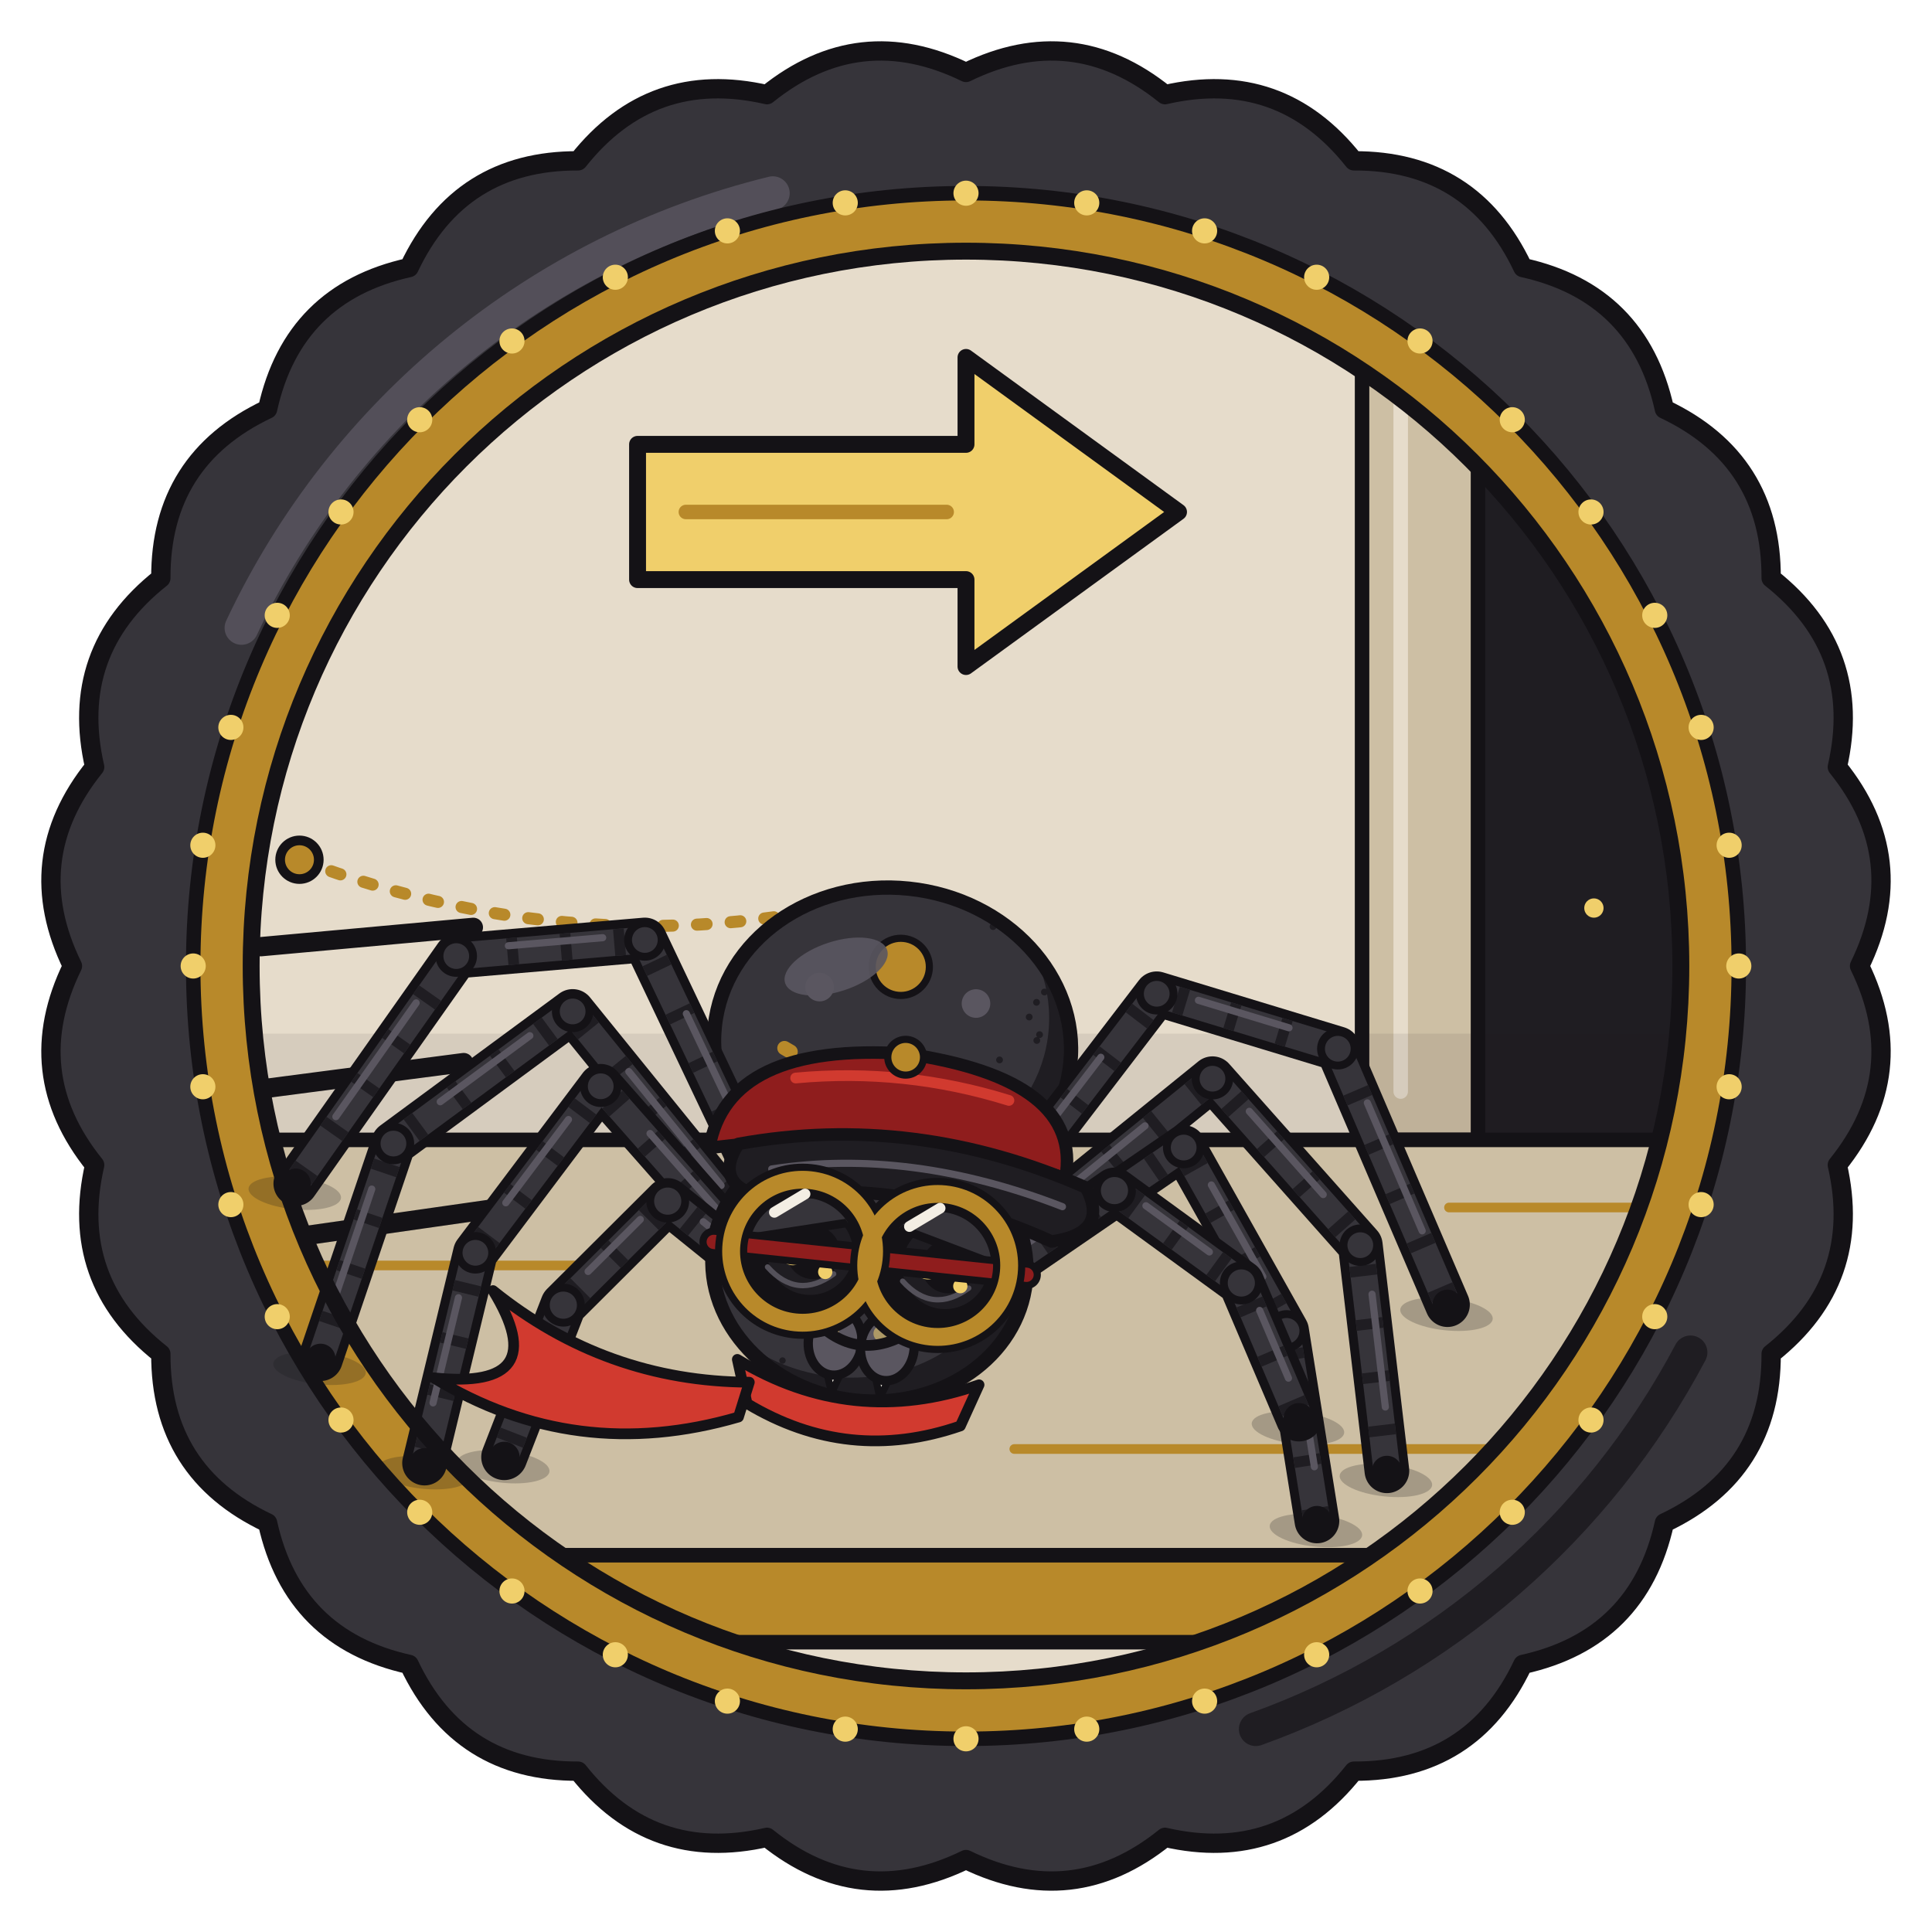
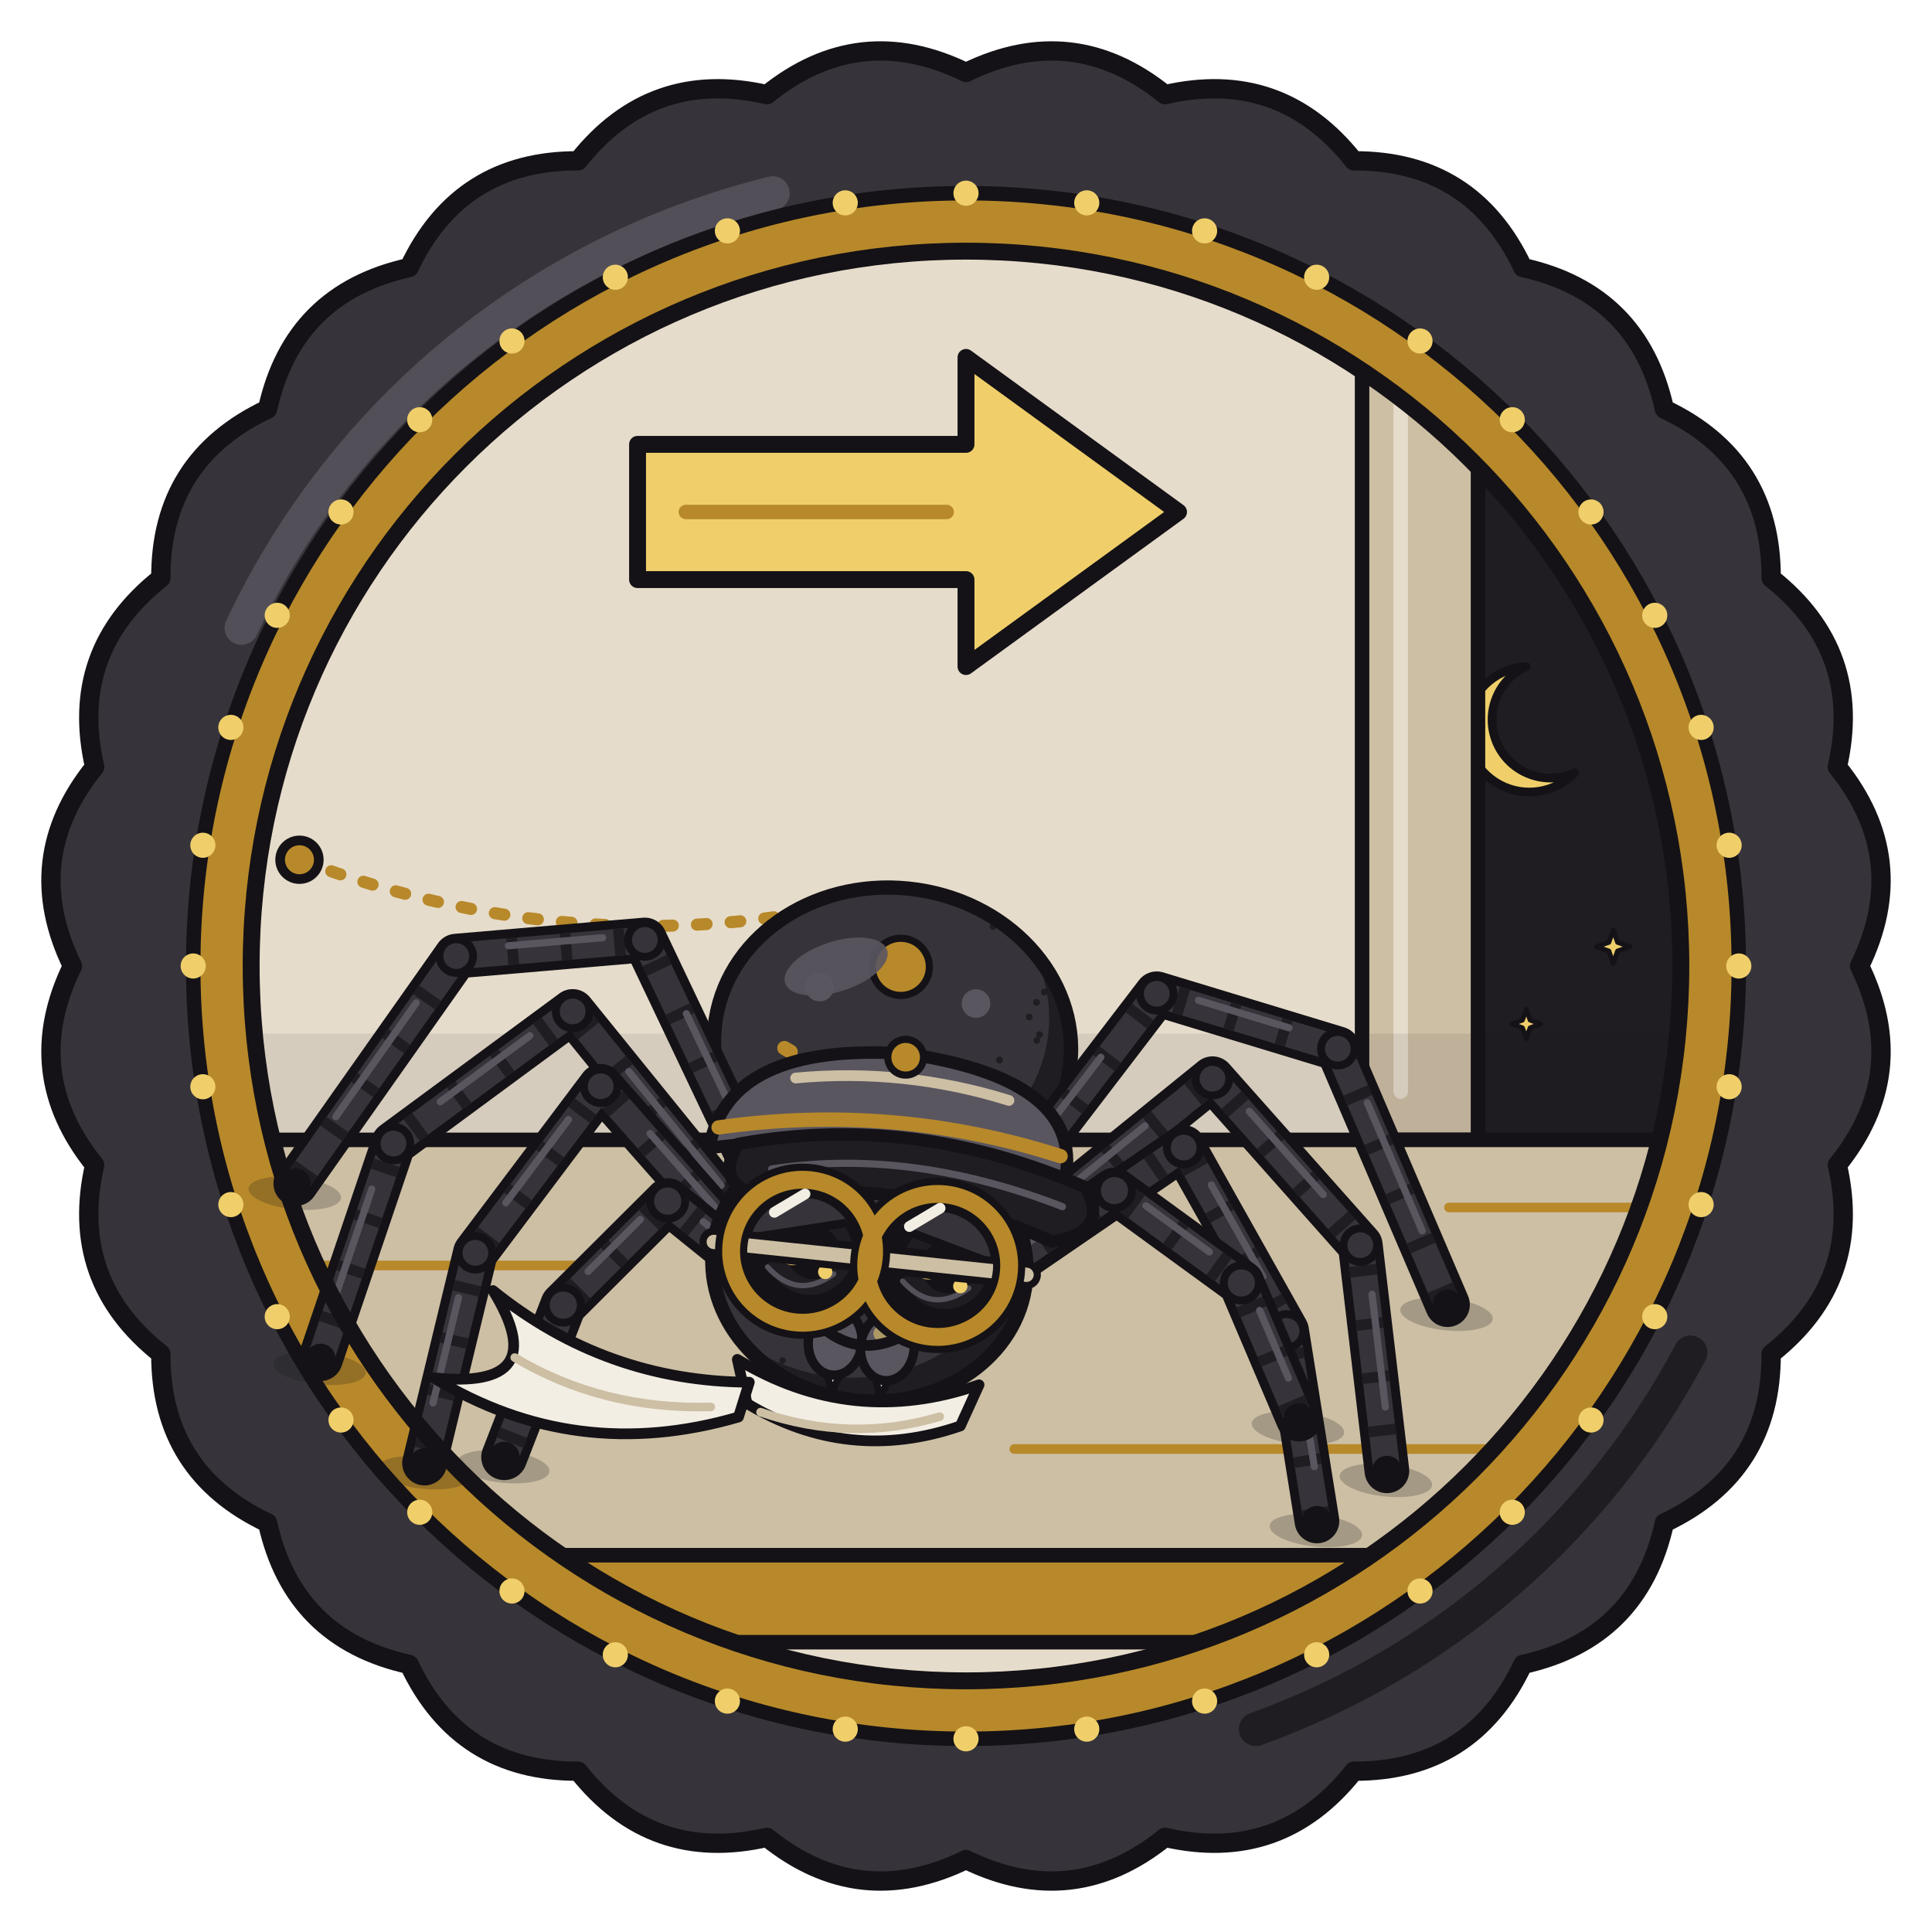
<svg xmlns="http://www.w3.org/2000/svg" viewBox="0 0 400 400" role="img" aria-labelledby="role-wheelman-title">
  <path d="M200 15 Q222.1 4.2 241.2 19.6 Q265.1 14.1 280.3 33.3 Q304.8 33.2 315.3 55.4 Q339.3 60.7 344.6 84.7 Q366.8 95.2 366.7 119.7 Q385.9 134.9 380.4 158.8 Q395.8 177.9 385 200 Q395.8 222.1 380.4 241.2 Q385.9 265.1 366.7 280.3 Q366.8 304.8 344.6 315.3 Q339.3 339.3 315.3 344.6 Q304.8 366.8 280.3 366.7 Q265.1 385.9 241.2 380.4 Q222.1 395.8 200 385 Q177.9 395.8 158.8 380.4 Q134.9 385.9 119.7 366.7 Q95.2 366.8 84.7 344.6 Q60.7 339.3 55.4 315.3 Q33.2 304.8 33.3 280.3 Q14.1 265.1 19.6 241.2 Q4.2 222.1 15 200 Q4.2 177.9 19.6 158.8 Q14.1 134.9 33.3 119.7 Q33.2 95.2 55.4 84.7 Q60.7 60.7 84.7 55.4 Q95.2 33.2 119.7 33.3 Q134.9 14.1 158.8 19.6 Q177.9 4.2 200 15Z" fill="#36343a" stroke="#141216" stroke-width="4" stroke-linecap="round" stroke-linejoin="round" />
  <path d="M50 130 A 165 165 0 0 1 160 40" fill="none" stroke="#5a5660" stroke-width="7" stroke-linecap="round" stroke-linejoin="round" opacity="0.8" />
  <path d="M350 280 A 165 165 0 0 1 260 358" fill="none" stroke="#1f1d22" stroke-width="7" stroke-linecap="round" stroke-linejoin="round" />
  <circle cx="200" cy="200" r="160" fill="#b8892a" stroke="#141216" stroke-width="3" />
  <circle cx="360" cy="200" r="2.6" fill="#f0cf6b" />
  <circle cx="358" cy="225" r="2.6" fill="#f0cf6b" />
  <circle cx="352.2" cy="249.4" r="2.6" fill="#f0cf6b" />
  <circle cx="342.6" cy="272.6" r="2.6" fill="#f0cf6b" />
  <circle cx="329.4" cy="294" r="2.6" fill="#f0cf6b" />
  <circle cx="313.1" cy="313.1" r="2.6" fill="#f0cf6b" />
  <circle cx="294" cy="329.4" r="2.6" fill="#f0cf6b" />
  <circle cx="272.6" cy="342.6" r="2.6" fill="#f0cf6b" />
  <circle cx="249.4" cy="352.2" r="2.6" fill="#f0cf6b" />
  <circle cx="225" cy="358" r="2.6" fill="#f0cf6b" />
  <circle cx="200" cy="360" r="2.6" fill="#f0cf6b" />
  <circle cx="175" cy="358" r="2.6" fill="#f0cf6b" />
  <circle cx="150.6" cy="352.2" r="2.6" fill="#f0cf6b" />
  <circle cx="127.4" cy="342.6" r="2.6" fill="#f0cf6b" />
  <circle cx="106" cy="329.4" r="2.6" fill="#f0cf6b" />
  <circle cx="86.9" cy="313.1" r="2.6" fill="#f0cf6b" />
  <circle cx="70.6" cy="294" r="2.6" fill="#f0cf6b" />
  <circle cx="57.4" cy="272.6" r="2.6" fill="#f0cf6b" />
  <circle cx="47.8" cy="249.4" r="2.6" fill="#f0cf6b" />
  <circle cx="42" cy="225" r="2.6" fill="#f0cf6b" />
  <circle cx="40" cy="200" r="2.6" fill="#f0cf6b" />
  <circle cx="42" cy="175" r="2.6" fill="#f0cf6b" />
  <circle cx="47.8" cy="150.6" r="2.6" fill="#f0cf6b" />
  <circle cx="57.4" cy="127.4" r="2.6" fill="#f0cf6b" />
  <circle cx="70.6" cy="106" r="2.6" fill="#f0cf6b" />
  <circle cx="86.9" cy="86.9" r="2.6" fill="#f0cf6b" />
  <circle cx="106" cy="70.6" r="2.6" fill="#f0cf6b" />
  <circle cx="127.4" cy="57.4" r="2.6" fill="#f0cf6b" />
  <circle cx="150.6" cy="47.8" r="2.6" fill="#f0cf6b" />
  <circle cx="175" cy="42" r="2.6" fill="#f0cf6b" />
  <circle cx="200" cy="40" r="2.6" fill="#f0cf6b" />
  <circle cx="225" cy="42" r="2.6" fill="#f0cf6b" />
  <circle cx="249.4" cy="47.8" r="2.6" fill="#f0cf6b" />
  <circle cx="272.6" cy="57.4" r="2.6" fill="#f0cf6b" />
  <circle cx="294" cy="70.6" r="2.6" fill="#f0cf6b" />
  <circle cx="313.1" cy="86.9" r="2.6" fill="#f0cf6b" />
  <circle cx="329.4" cy="106" r="2.6" fill="#f0cf6b" />
  <circle cx="342.6" cy="127.4" r="2.6" fill="#f0cf6b" />
  <circle cx="352.2" cy="150.6" r="2.6" fill="#f0cf6b" />
  <circle cx="358" cy="175" r="2.6" fill="#f0cf6b" />
  <clipPath id="rl-wheel-med0">
    <circle cx="200" cy="200" r="148" fill="#000" />
  </clipPath>
  <circle cx="200" cy="200" r="148" fill="#e6dccb" stroke="#141216" stroke-width="3" />
  <g clip-path="url(#rl-wheel-med0)">
    <path d="M306 20 H380 V236 H306 Z" fill="#1f1d22" />
-     <circle cx="326" cy="70" r="2" fill="#f0cf6b" />
-     <circle cx="352" cy="130" r="2" fill="#f0cf6b" />
-     <circle cx="330" cy="188" r="2" fill="#f0cf6b" />
-     <circle cx="362" cy="212" r="2" fill="#f0cf6b" />
-     <circle cx="344" cy="100" r="2" fill="#f0cf6b" />
-     <path d="M338 44 a16 16 0 1 0 12 26 a12 12 0 1 1 -12 -26 Z" fill="#f0cf6b" stroke="#141216" stroke-width="2" stroke-linecap="round" stroke-linejoin="round" />
+     <path d="M316 138 a13 13 0 1 0 10 22 a10 10 0 1 1 -10 -22 Z" fill="#f0cf6b" stroke="#141216" stroke-width="1.8" stroke-linecap="round" stroke-linejoin="round" />
+     <path d="M322 107.5L323.2 110.8L326.5 112L323.2 113.2L322 116.5L320.8 113.2L317.5 112L320.8 110.8Z" fill="#f0cf6b" stroke="#141216" stroke-width="1.1" stroke-linecap="round" stroke-linejoin="round" />
+     <path d="M334 192.5L334.9 195.1L337.5 196L334.9 196.9L334 199.5L333.1 196.9L330.5 196L333.1 195.1Z" fill="#f0cf6b" stroke="#141216" stroke-width="1" stroke-linecap="round" stroke-linejoin="round" />
+     <path d="M316 209L316.8 211.2L319 212L316.8 212.8L316 215L315.2 212.8L313 212L315.2 211.2Z" fill="#f0cf6b" stroke="#141216" stroke-width="1" stroke-linecap="round" stroke-linejoin="round" />
    <path d="M282 20 H306 V236 H282 Z" fill="#cdbfa4" stroke="#141216" stroke-width="3" stroke-linecap="round" stroke-linejoin="round" />
    <path d="M290 30 V226" fill="none" stroke="#e6dccb" stroke-width="3" stroke-linecap="round" stroke-linejoin="round" />
    <path d="M20 214 H380 V236 H20 Z" fill="#141216" opacity="0.08" />
    <path d="M20 236 H380 V322 H20 Z" fill="#cdbfa4" stroke="#141216" stroke-width="3" stroke-linecap="round" stroke-linejoin="round" />
    <path d="M44 262 L130 262" stroke="#b8892a" stroke-width="2" stroke-linecap="round" />
    <path d="M210 300 L330 300" stroke="#b8892a" stroke-width="2" stroke-linecap="round" />
    <path d="M300 250 L370 250" stroke="#b8892a" stroke-width="2" stroke-linecap="round" />
    <path d="M20 322 H380 V340 H20 Z" fill="#b8892a" stroke="#141216" stroke-width="3" stroke-linecap="round" stroke-linejoin="round" />
    <path d="M132 92 H200 V74 L244 106 L200 138 V120 H132 Z" fill="#f0cf6b" stroke="#141216" stroke-width="3.5" stroke-linecap="round" stroke-linejoin="round" />
    <path d="M142 106 H196" fill="none" stroke="#b8892a" stroke-width="3" stroke-linecap="round" stroke-linejoin="round" />
-     <path d="M54 196 L98 192" stroke="#141216" stroke-width="4" stroke-linecap="round" />
-     <path d="M50 226 L96 220" stroke="#141216" stroke-width="4" stroke-linecap="round" />
-     <path d="M62 256 L104 250" stroke="#141216" stroke-width="4" stroke-linecap="round" />
    <path d="M62 178 Q125.1 202 188.2 184" fill="none" stroke="#b8892a" stroke-width="2.5" stroke-linecap="round" stroke-linejoin="round" stroke-dasharray="2 5" />
    <circle cx="62" cy="178" r="4" fill="#b8892a" stroke="#141216" stroke-width="2" />
  </g>
  <g transform="translate(180 262) rotate(6) scale(0.74 0.74)">
    <ellipse cx="124" cy="32.7" rx="13" ry="4.5" fill="#141216" opacity="0.22" />
    <ellipse cx="132" cy="60.7" rx="13" ry="4.5" fill="#141216" opacity="0.22" />
    <ellipse cx="150" cy="44.7" rx="13" ry="4.5" fill="#141216" opacity="0.22" />
    <ellipse cx="162" cy="-3.3" rx="13" ry="4.5" fill="#141216" opacity="0.22" />
    <ellipse cx="-96" cy="66.7" rx="13" ry="4.5" fill="#141216" opacity="0.22" />
    <ellipse cx="-118" cy="70.7" rx="13" ry="4.5" fill="#141216" opacity="0.22" />
    <ellipse cx="-150" cy="44.7" rx="13" ry="4.5" fill="#141216" opacity="0.22" />
    <ellipse cx="-162" cy="-3.3" rx="13" ry="4.5" fill="#141216" opacity="0.22" />
    <g transform="rotate(0 0 -62)">
      <clipPath id="rl-wheel-c1">
        <ellipse cx="0" cy="-62" rx="50" ry="44" fill="#000" />
      </clipPath>
      <ellipse cx="0" cy="-62" rx="50" ry="44" fill="#1f1d22" />
      <g clip-path="url(#rl-wheel-c1)">
        <ellipse cx="-8" cy="-69.9" rx="51" ry="44.9" fill="#36343a" />
        <path d="M23.9 -36.9h0M36 -48.1h0M24.5 -97.9h0M5 -29.3h0M-25.9 -30.8h0M30.2 -61h0M40 -67.5h0M40.6 -69.2h0M37.2 -73.8h0M19.5 -35.4h0M-27.3 -31.3h0M-28.1 -30.4h0M-18.5 -33.8h0M17.1 -39.4h0M40.7 -81.2h0M20.8 -37.3h0M38.8 -78.1h0" stroke="#1f1d22" stroke-width="1.9" stroke-linecap="round" />
        <circle cx="0" cy="-84" r="8" fill="#b8892a" stroke="#141216" stroke-width="2" />
        <path d="M-30 -58 Q0 -44 30 -58" fill="none" stroke="#b8892a" stroke-width="4" stroke-linecap="round" stroke-linejoin="round" stroke-dasharray="2 7" />
        <circle cx="-22" cy="-76" r="4" fill="#5a5660" />
        <circle cx="22" cy="-76" r="4" fill="#5a5660" />
        <ellipse cx="-18" cy="-82.2" rx="15" ry="7" fill="#5a5660" transform="rotate(-24 -18 -82.2)" opacity="0.9" />
      </g>
      <ellipse cx="0" cy="-62" rx="50" ry="44" fill="none" stroke="#141216" stroke-width="4" />
    </g>
    <g>
      <path d="M28 -12 L72 -84 L124 -74 L162 -6" fill="none" stroke="#141216" stroke-width="12.5" stroke-linecap="round" stroke-linejoin="round" />
      <path d="M28 -12 L72 -84 L124 -74 L162 -6" fill="none" stroke="#36343a" stroke-width="7.5" stroke-linecap="round" stroke-linejoin="round" />
      <path d="M28 -12 L72 -84 L124 -74 L162 -6" fill="none" stroke="#1f1d22" stroke-width="7.5" stroke-dasharray="3 12" stroke-linejoin="round" />
      <path d="M36.3 -28.7 L58.3 -64.7M83.8 -83.4 L109.8 -78.4M133.8 -59.8 L152.8 -25.8" stroke="#5a5660" stroke-width="2" stroke-linecap="round" fill="none" />
      <circle cx="72" cy="-84" r="4.7" fill="#36343a" stroke="#141216" stroke-width="2.2" />
      <circle cx="124" cy="-74" r="4.7" fill="#36343a" stroke="#141216" stroke-width="2.2" />
      <circle cx="162" cy="-6" r="4.2" fill="#141216" />
    </g>
    <g>
      <path d="M-28 -12 L-72 -84 L-124 -74 L-162 -6" fill="none" stroke="#141216" stroke-width="12.5" stroke-linecap="round" stroke-linejoin="round" />
      <path d="M-28 -12 L-72 -84 L-124 -74 L-162 -6" fill="none" stroke="#36343a" stroke-width="7.5" stroke-linecap="round" stroke-linejoin="round" />
      <path d="M-28 -12 L-72 -84 L-124 -74 L-162 -6" fill="none" stroke="#1f1d22" stroke-width="7.5" stroke-dasharray="3 12" stroke-linejoin="round" />
      <path d="M-36.3 -28.7 L-58.3 -64.7M-83.8 -83.4 L-109.8 -78.4M-133.8 -59.8 L-152.8 -25.8" stroke="#5a5660" stroke-width="2" stroke-linecap="round" fill="none" />
      <circle cx="-72" cy="-84" r="4.7" fill="#36343a" stroke="#141216" stroke-width="2.2" />
      <circle cx="-124" cy="-74" r="4.7" fill="#36343a" stroke="#141216" stroke-width="2.2" />
      <circle cx="-162" cy="-6" r="4.2" fill="#141216" />
    </g>
    <g>
      <path d="M32 -4 L90 -62 L136 -20 L150 42" fill="none" stroke="#141216" stroke-width="12.5" stroke-linecap="round" stroke-linejoin="round" />
      <path d="M32 -4 L90 -62 L136 -20 L150 42" fill="none" stroke="#36343a" stroke-width="7.5" stroke-linecap="round" stroke-linejoin="round" />
      <path d="M32 -4 L90 -62 L136 -20 L150 42" fill="none" stroke="#1f1d22" stroke-width="7.5" stroke-dasharray="3 12" stroke-linejoin="round" />
      <path d="M43.6 -17.9 L72.6 -46.9M101.2 -54 L124.2 -33M140.7 -6.7 L147.7 24.3" stroke="#5a5660" stroke-width="2" stroke-linecap="round" fill="none" />
      <circle cx="90" cy="-62" r="4.7" fill="#36343a" stroke="#141216" stroke-width="2.2" />
      <circle cx="136" cy="-20" r="4.7" fill="#36343a" stroke="#141216" stroke-width="2.2" />
      <circle cx="150" cy="42" r="4.2" fill="#141216" />
    </g>
    <g>
      <path d="M-32 -4 L-90 -62 L-136 -20 L-150 42" fill="none" stroke="#141216" stroke-width="12.5" stroke-linecap="round" stroke-linejoin="round" />
      <path d="M-32 -4 L-90 -62 L-136 -20 L-150 42" fill="none" stroke="#36343a" stroke-width="7.5" stroke-linecap="round" stroke-linejoin="round" />
      <path d="M-32 -4 L-90 -62 L-136 -20 L-150 42" fill="none" stroke="#1f1d22" stroke-width="7.5" stroke-dasharray="3 12" stroke-linejoin="round" />
      <path d="M-43.6 -17.9 L-72.6 -46.9M-101.2 -54 L-124.2 -33M-140.7 -6.7 L-147.7 24.3" stroke="#5a5660" stroke-width="2" stroke-linecap="round" fill="none" />
      <circle cx="-90" cy="-62" r="4.7" fill="#36343a" stroke="#141216" stroke-width="2.2" />
      <circle cx="-136" cy="-20" r="4.7" fill="#36343a" stroke="#141216" stroke-width="2.2" />
      <circle cx="-150" cy="42" r="4.2" fill="#141216" />
    </g>
    <g>
      <path d="M30 4 L84 -42 L118 6 L132 58" fill="none" stroke="#141216" stroke-width="12.5" stroke-linecap="round" stroke-linejoin="round" />
      <path d="M30 4 L84 -42 L118 6 L132 58" fill="none" stroke="#36343a" stroke-width="7.5" stroke-linecap="round" stroke-linejoin="round" />
      <path d="M30 4 L84 -42 L118 6 L132 58" fill="none" stroke="#1f1d22" stroke-width="7.5" stroke-dasharray="3 12" stroke-linejoin="round" />
      <path d="M40.8 -7.4 L67.8 -30.4M92.8 -32.4 L109.8 -8.4M122.7 17 L129.7 43" stroke="#5a5660" stroke-width="2" stroke-linecap="round" fill="none" />
      <circle cx="84" cy="-42" r="4.7" fill="#36343a" stroke="#141216" stroke-width="2.2" />
      <circle cx="118" cy="6" r="4.7" fill="#36343a" stroke="#141216" stroke-width="2.2" />
      <circle cx="132" cy="58" r="4.2" fill="#141216" />
    </g>
    <g>
      <path d="M-30 4 L-80 -42 L-110 8 L-118 68" fill="none" stroke="#141216" stroke-width="12.5" stroke-linecap="round" stroke-linejoin="round" />
      <path d="M-30 4 L-80 -42 L-110 8 L-118 68" fill="none" stroke="#36343a" stroke-width="7.5" stroke-linecap="round" stroke-linejoin="round" />
      <path d="M-30 4 L-80 -42 L-110 8 L-118 68" fill="none" stroke="#1f1d22" stroke-width="7.5" stroke-dasharray="3 12" stroke-linejoin="round" />
      <path d="M-39.9 -7.3 L-64.9 -30.3M-88 -31.8 L-103 -6.8M-113.4 21 L-117.4 51" stroke="#5a5660" stroke-width="2" stroke-linecap="round" fill="none" />
      <circle cx="-80" cy="-42" r="4.7" fill="#36343a" stroke="#141216" stroke-width="2.2" />
      <circle cx="-110" cy="8" r="4.7" fill="#36343a" stroke="#141216" stroke-width="2.2" />
      <circle cx="-118" cy="68" r="4.2" fill="#141216" />
    </g>
    <g>
      <path d="M24 8 L66 -28 L104 -6 L124 30" fill="none" stroke="#141216" stroke-width="12.875" stroke-linecap="round" stroke-linejoin="round" />
      <path d="M24 8 L66 -28 L104 -6 L124 30" fill="none" stroke="#36343a" stroke-width="7.875" stroke-linecap="round" stroke-linejoin="round" />
      <path d="M24 8 L66 -28 L104 -6 L124 30" fill="none" stroke="#1f1d22" stroke-width="7.875" stroke-dasharray="3 12" stroke-linejoin="round" />
      <path d="M32.1 -1.2 L53.1 -19.2M75.2 -24.7 L94.2 -13.7M109.9 1.1 L119.9 19.1" stroke="#5a5660" stroke-width="2" stroke-linecap="round" fill="none" />
      <circle cx="66" cy="-28" r="4.9" fill="#36343a" stroke="#141216" stroke-width="2.2" />
      <circle cx="104" cy="-6" r="4.9" fill="#36343a" stroke="#141216" stroke-width="2.2" />
      <circle cx="124" cy="30" r="4.3" fill="#141216" />
    </g>
    <g>
      <path d="M-24 10 L-58 -12 L-84 20 L-96 64" fill="none" stroke="#141216" stroke-width="12.875" stroke-linecap="round" stroke-linejoin="round" />
      <path d="M-24 10 L-58 -12 L-84 20 L-96 64" fill="none" stroke="#36343a" stroke-width="7.875" stroke-linecap="round" stroke-linejoin="round" />
      <path d="M-24 10 L-58 -12 L-84 20 L-96 64" fill="none" stroke="#1f1d22" stroke-width="7.875" stroke-dasharray="3 12" stroke-linejoin="round" />
      <path d="M-30.5 3.7 L-47.5 -7.3M-65.1 -6.1 L-78.1 9.9M-88.3 29.2 L-94.3 51.2" stroke="#5a5660" stroke-width="2" stroke-linecap="round" fill="none" />
      <circle cx="-58" cy="-12" r="4.9" fill="#36343a" stroke="#141216" stroke-width="2.2" />
      <circle cx="-84" cy="20" r="4.9" fill="#36343a" stroke="#141216" stroke-width="2.2" />
      <circle cx="-96" cy="64" r="4.3" fill="#141216" />
    </g>
    <g transform="rotate(0 0 0)">
      <clipPath id="rl-wheel-c2">
        <ellipse cx="0" cy="0" rx="44" ry="38" fill="#000" />
      </clipPath>
      <ellipse cx="0" cy="0" rx="44" ry="38" fill="#1f1d22" />
      <g clip-path="url(#rl-wheel-c2)">
        <ellipse cx="-7" cy="-6.8" rx="44.9" ry="38.8" fill="#36343a" />
        <path d="M32 7.8h0M2.7 25.7h0M-21.4 29h0M-6.7 29.6h0M28.8 14.4h0M35.4 -15.9h0M8.3 23.8h0M32.3 3.1h0M32.7 9.9h0M31.8 7.7h0M31.7 -24.5h0M31.7 -20.3h0" stroke="#1f1d22" stroke-width="1.8" stroke-linecap="round" />
        <ellipse cx="-15.8" cy="-17.5" rx="13.2" ry="6.1" fill="#5a5660" transform="rotate(-24 -15.8 -17.5)" opacity="0.9" />
      </g>
      <ellipse cx="0" cy="0" rx="44" ry="38" fill="none" stroke="#141216" stroke-width="4" />
    </g>
    <path d="M-9.4 29.1 l2.6 7.5 l2.3 -6.7 Z" fill="#f3eee4" stroke="#141216" stroke-width="2" stroke-linecap="round" stroke-linejoin="round" />
    <path d="M9.4 29.1 l-2.6 7.5 l-2.2 -6.7 Z" fill="#f3eee4" stroke="#141216" stroke-width="2" stroke-linecap="round" stroke-linejoin="round" />
    <ellipse cx="-7.3" cy="22.3" rx="7.5" ry="9.3" fill="#5a5660" stroke="#141216" stroke-width="2.6" />
    <ellipse cx="7.4" cy="22.3" rx="7.5" ry="9.3" fill="#5a5660" stroke="#141216" stroke-width="2.6" />
    <ellipse cx="-9" cy="18.6" rx="2.6" ry="2.4" fill="#f0cf6b" opacity="0.55" />
    <ellipse cx="5.7" cy="18.6" rx="2.6" ry="2.4" fill="#f0cf6b" opacity="0.55" />
    <circle cx="-8" cy="-17.3" r="4.6" fill="#141216" />
    <circle cx="-8" cy="-17.3" r="3" fill="#1f1d22" />
    <circle cx="-8.9" cy="-18.2" r="1.1" fill="#f0cf6b" />
    <circle cx="8" cy="-17.3" r="4.6" fill="#141216" />
    <circle cx="8" cy="-17.3" r="3" fill="#1f1d22" />
    <circle cx="7.1" cy="-18.2" r="1.1" fill="#f0cf6b" />
    <circle cx="-34.7" cy="-11.3" r="6.1" fill="#141216" />
    <circle cx="-34.7" cy="-11.3" r="4.5" fill="#1f1d22" />
    <circle cx="-36.1" cy="-12.6" r="1.6" fill="#f0cf6b" />
    <circle cx="34.8" cy="-11.3" r="6.1" fill="#141216" />
    <circle cx="34.8" cy="-11.3" r="4.5" fill="#1f1d22" />
    <circle cx="33.4" cy="-12.6" r="1.6" fill="#f0cf6b" />
    <circle cx="-19" cy="-2" r="17.6" fill="#141216" />
    <clipPath id="rl-wheel-e3">
      <circle cx="-19" cy="-2" r="15" fill="#000" />
    </clipPath>
    <g clip-path="url(#rl-wheel-e3)">
      <circle cx="-19" cy="-2" r="15" fill="#141216" />
      <circle cx="-16.9" cy="-2" r="12" fill="#1f1d22" />
      <circle cx="-16" cy="-2" r="7.5" fill="#141216" />
      <path d="M-28.3 3.4 Q-19 11.8 -9.7 3.4" fill="none" stroke="#5a5660" stroke-width="1.5" stroke-linecap="round" stroke-linejoin="round" opacity="0.9" />
      <circle cx="-21.7" cy="-1.7" r="3.9" fill="#f0cf6b" />
      <circle cx="-12.1" cy="3.1" r="2" fill="#f0cf6b" />
      <path d="M-2.5 -20 L-2.5 -12.5 L-35.5 -3.8 L-35.5 -20 Z" fill="#36343a" />
      <path d="M-2.5 -12.5 L-35.5 -3.8" fill="none" stroke="#141216" stroke-width="2.4" stroke-linecap="round" stroke-linejoin="round" />
    </g>
    <circle cx="19" cy="-2" r="17.6" fill="#141216" />
    <clipPath id="rl-wheel-e4">
      <circle cx="19" cy="-2" r="15" fill="#000" />
    </clipPath>
    <g clip-path="url(#rl-wheel-e4)">
      <circle cx="19" cy="-2" r="15" fill="#141216" />
      <circle cx="21.1" cy="-2" r="12" fill="#1f1d22" />
      <circle cx="22" cy="-2" r="7.5" fill="#141216" />
      <path d="M9.7 3.4 Q19 11.8 28.3 3.4" fill="none" stroke="#5a5660" stroke-width="1.5" stroke-linecap="round" stroke-linejoin="round" opacity="0.9" />
      <circle cx="16.3" cy="-1.7" r="3.9" fill="#f0cf6b" />
      <circle cx="25.9" cy="3.1" r="2" fill="#f0cf6b" />
      <path d="M2.5 -20 L2.5 -12.5 L35.5 -3.8 L35.5 -20 Z" fill="#36343a" />
      <path d="M2.5 -12.5 L35.5 -3.8" fill="none" stroke="#141216" stroke-width="2.4" stroke-linecap="round" stroke-linejoin="round" />
    </g>
    <path d="M-13.5 17 Q0 27.8 13.5 17" fill="none" stroke="#141216" stroke-width="3" stroke-linecap="round" stroke-linejoin="round" />
-     <path d="M-48 -28 Q-46 -58 4 -60 Q54 -58 52 -30 Q2 -40 -48 -28 Z" fill="#8f1d1d" stroke="#141216" stroke-width="3.5" stroke-linecap="round" stroke-linejoin="round" />
-     <path d="M-26 -50 Q4 -56 34 -50" fill="none" stroke="#d13a2f" stroke-width="3" stroke-linecap="round" stroke-linejoin="round" />
+     <path d="M-48 -28 Q-46 -58 4 -60 Q54 -58 52 -30 Q2 -40 -48 -28 Z" fill="#5a5660" stroke="#141216" stroke-width="3.5" stroke-linecap="round" stroke-linejoin="round" />
+     <path d="M-26 -50 Q4 -56 34 -50" fill="none" stroke="#cdbfa4" stroke-width="3" stroke-linecap="round" stroke-linejoin="round" />
+     <path d="M-46 -34 Q2 -46 50 -36" fill="none" stroke="#b8892a" stroke-width="4" stroke-linecap="round" stroke-linejoin="round" />
    <path d="M-40 -30 Q8 -44 58 -28 Q66 -16 50 -12 Q8 -26 -32 -16 Q-46 -18 -40 -30 Z" fill="#1f1d22" stroke="#141216" stroke-width="3.5" stroke-linecap="round" stroke-linejoin="round" />
    <path d="M-30 -24 Q8 -34 52 -22" fill="none" stroke="#5a5660" stroke-width="2" stroke-linecap="round" stroke-linejoin="round" />
    <circle cx="4" cy="-59" r="5" fill="#b8892a" stroke="#141216" stroke-width="2" />
    <path d="M-44 -2 H44" fill="none" stroke="#141216" stroke-width="8" stroke-linecap="round" stroke-linejoin="round" />
-     <path d="M-44 -2 H44" fill="none" stroke="#8f1d1d" stroke-width="4" stroke-linecap="round" stroke-linejoin="round" />
+     <path d="M-44 -2 H44" fill="none" stroke="#cdbfa4" stroke-width="4" stroke-linecap="round" stroke-linejoin="round" />
    <circle cx="-19" cy="-2" r="20" fill="none" stroke="#141216" stroke-width="9" />
    <circle cx="19" cy="-2" r="20" fill="none" stroke="#141216" stroke-width="9" />
    <circle cx="-19" cy="-2" r="20" fill="none" stroke="#b8892a" stroke-width="5" />
    <circle cx="19" cy="-2" r="20" fill="none" stroke="#b8892a" stroke-width="5" />
    <path d="M-28 -12 l8 -6 M10 -12 l8 -6" fill="none" stroke="#f3eee4" stroke-width="3" stroke-linecap="round" stroke-linejoin="round" />
-     <path d="M-34 30 Q0 46 34 30 L30 42 Q0 56 -30 42 Z" fill="#d13a2f" stroke="#141216" stroke-width="3" stroke-linecap="round" stroke-linejoin="round" />
-     <path d="M-30 36 Q-70 40 -104 18 Q-84 44 -118 44 Q-76 64 -32 46 Z" fill="#d13a2f" stroke="#141216" stroke-width="3" stroke-linecap="round" stroke-linejoin="round" />
+     <path d="M-34 30 Q0 46 34 30 L30 42 Q0 56 -30 42 Z" fill="#f3eee4" stroke="#141216" stroke-width="3" stroke-linecap="round" stroke-linejoin="round" />
+     <path d="M-30 36 Q-70 40 -104 18 Q-84 44 -118 44 Q-76 64 -32 46 Z" fill="#f3eee4" stroke="#141216" stroke-width="3" stroke-linecap="round" stroke-linejoin="round" />
+     <path d="M-40 44 Q-70 48 -96 36 M-26 44 Q0 50 24 40" fill="none" stroke="#cdbfa4" stroke-width="2.4" stroke-linecap="round" stroke-linejoin="round" />
  </g>
  <circle cx="200" cy="200" r="148" fill="none" stroke="#141216" stroke-width="3.5" />
</svg>
